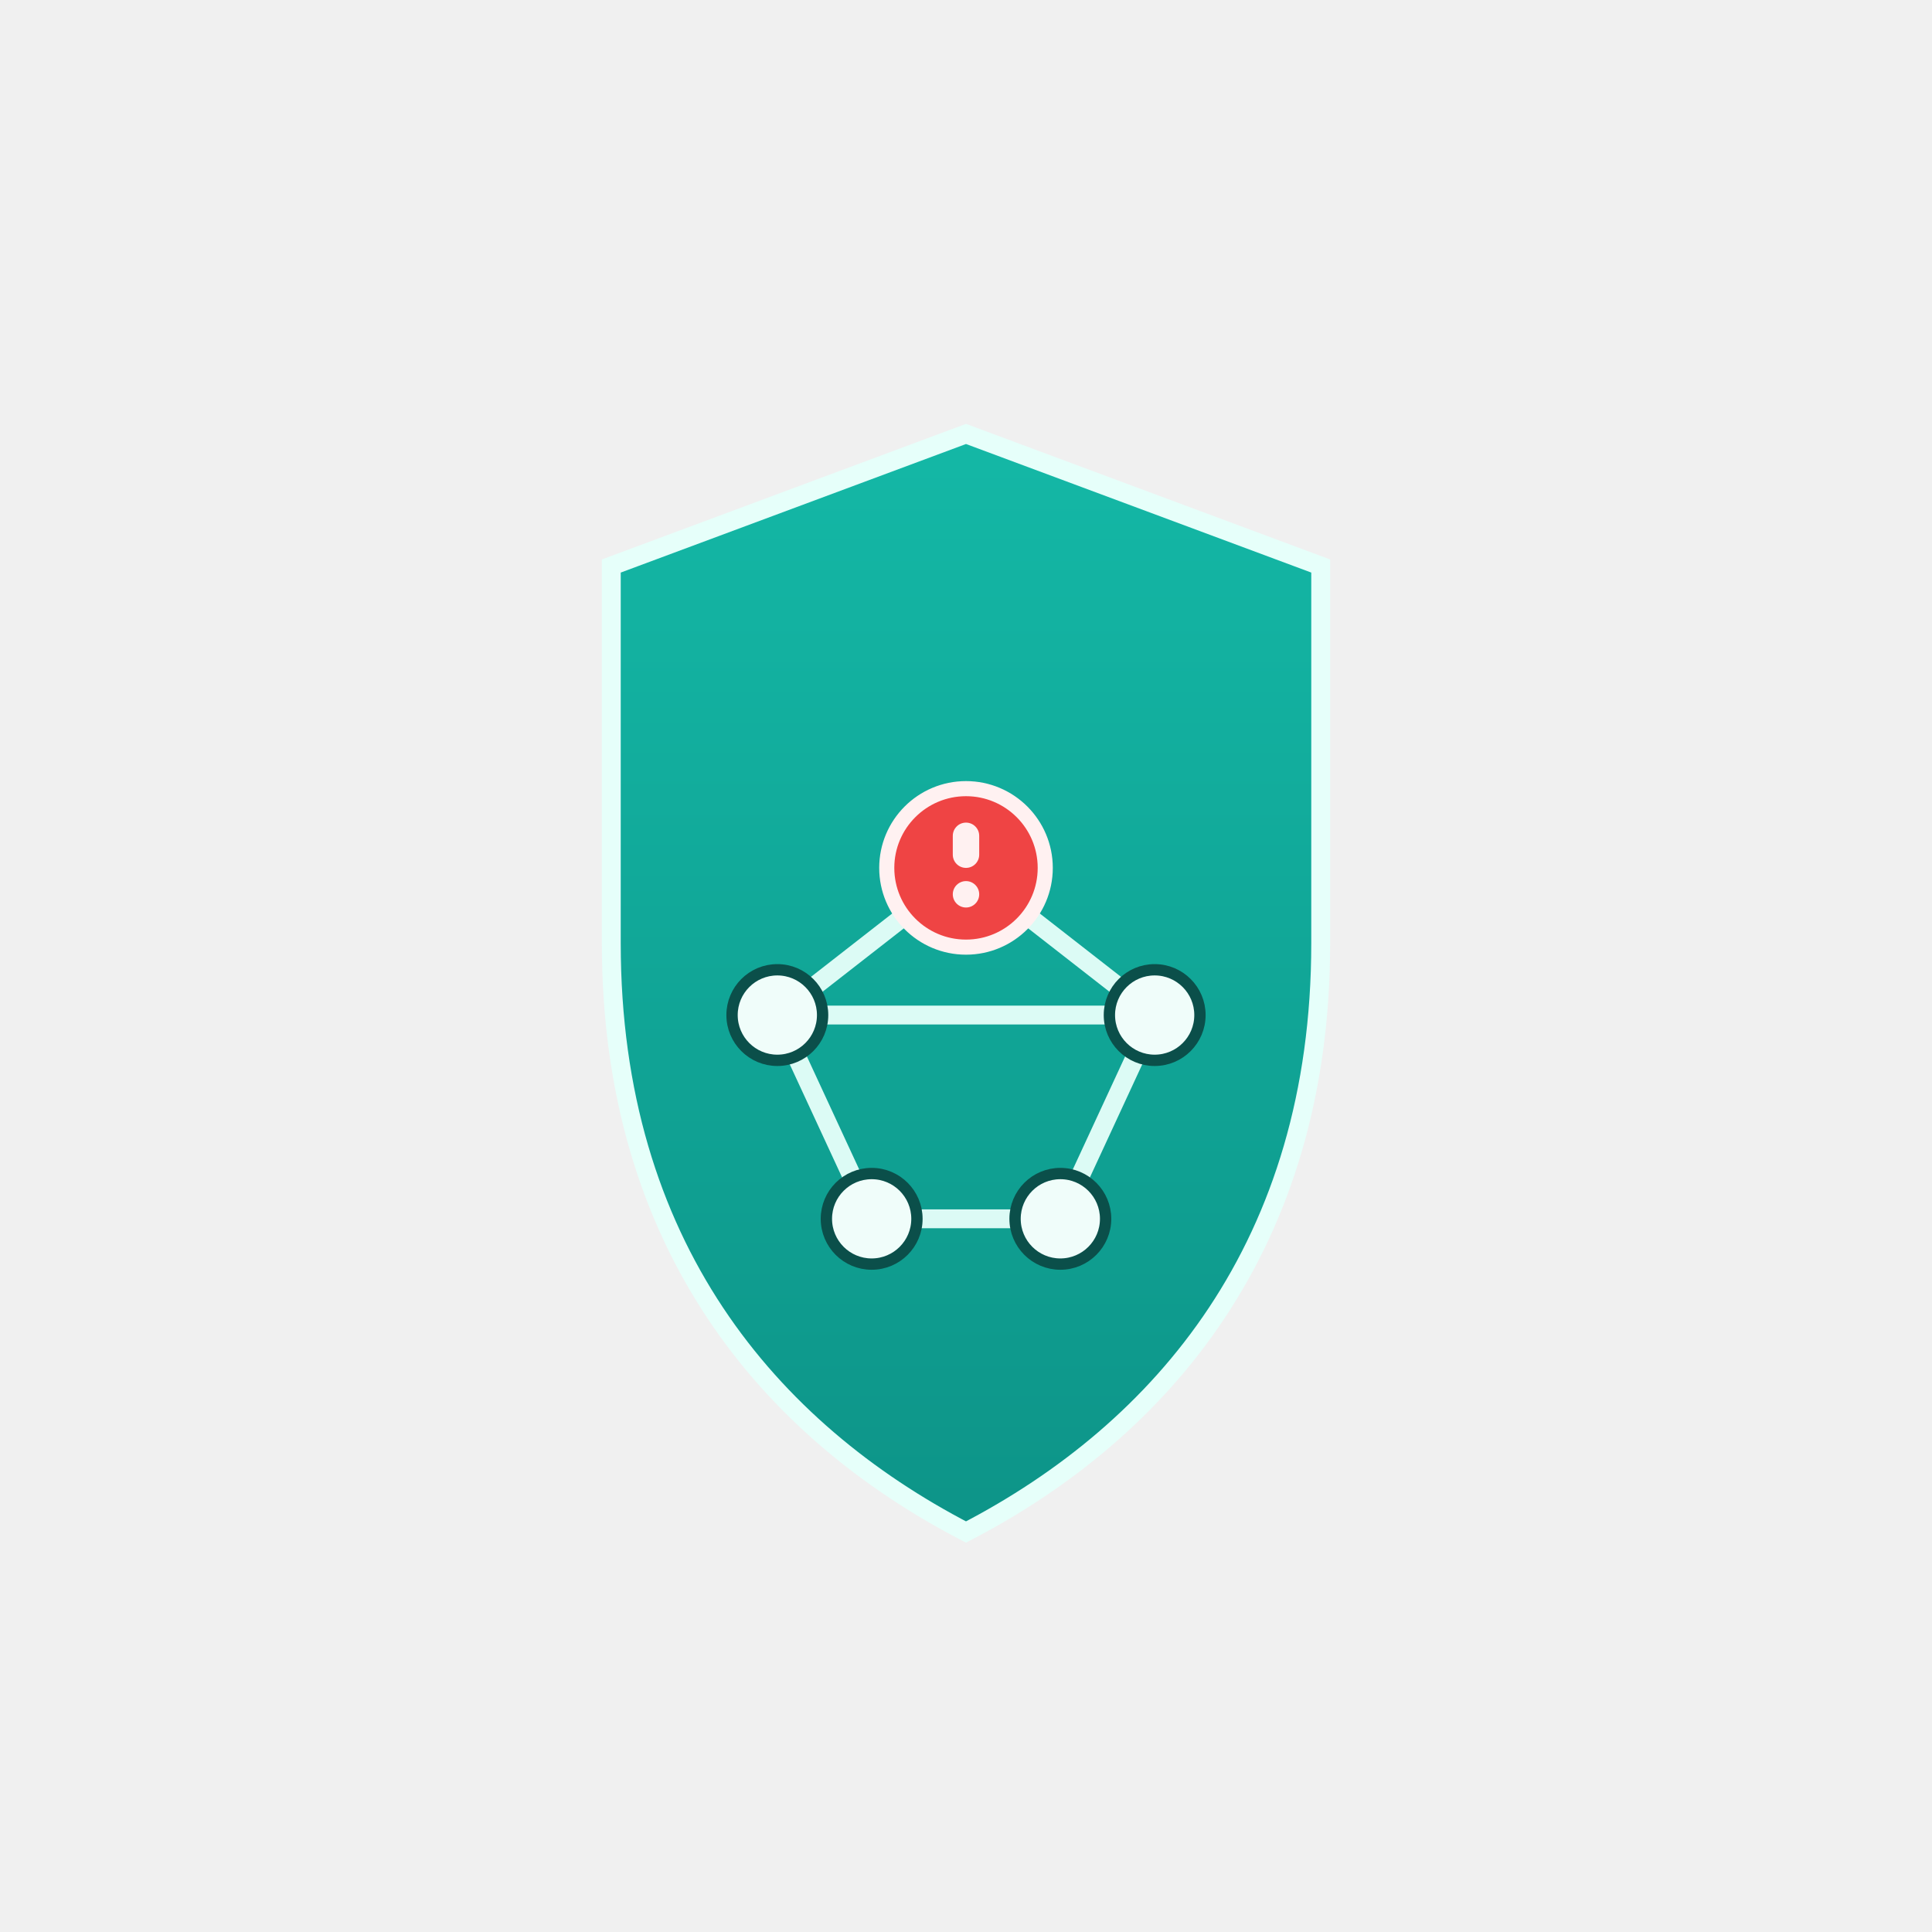
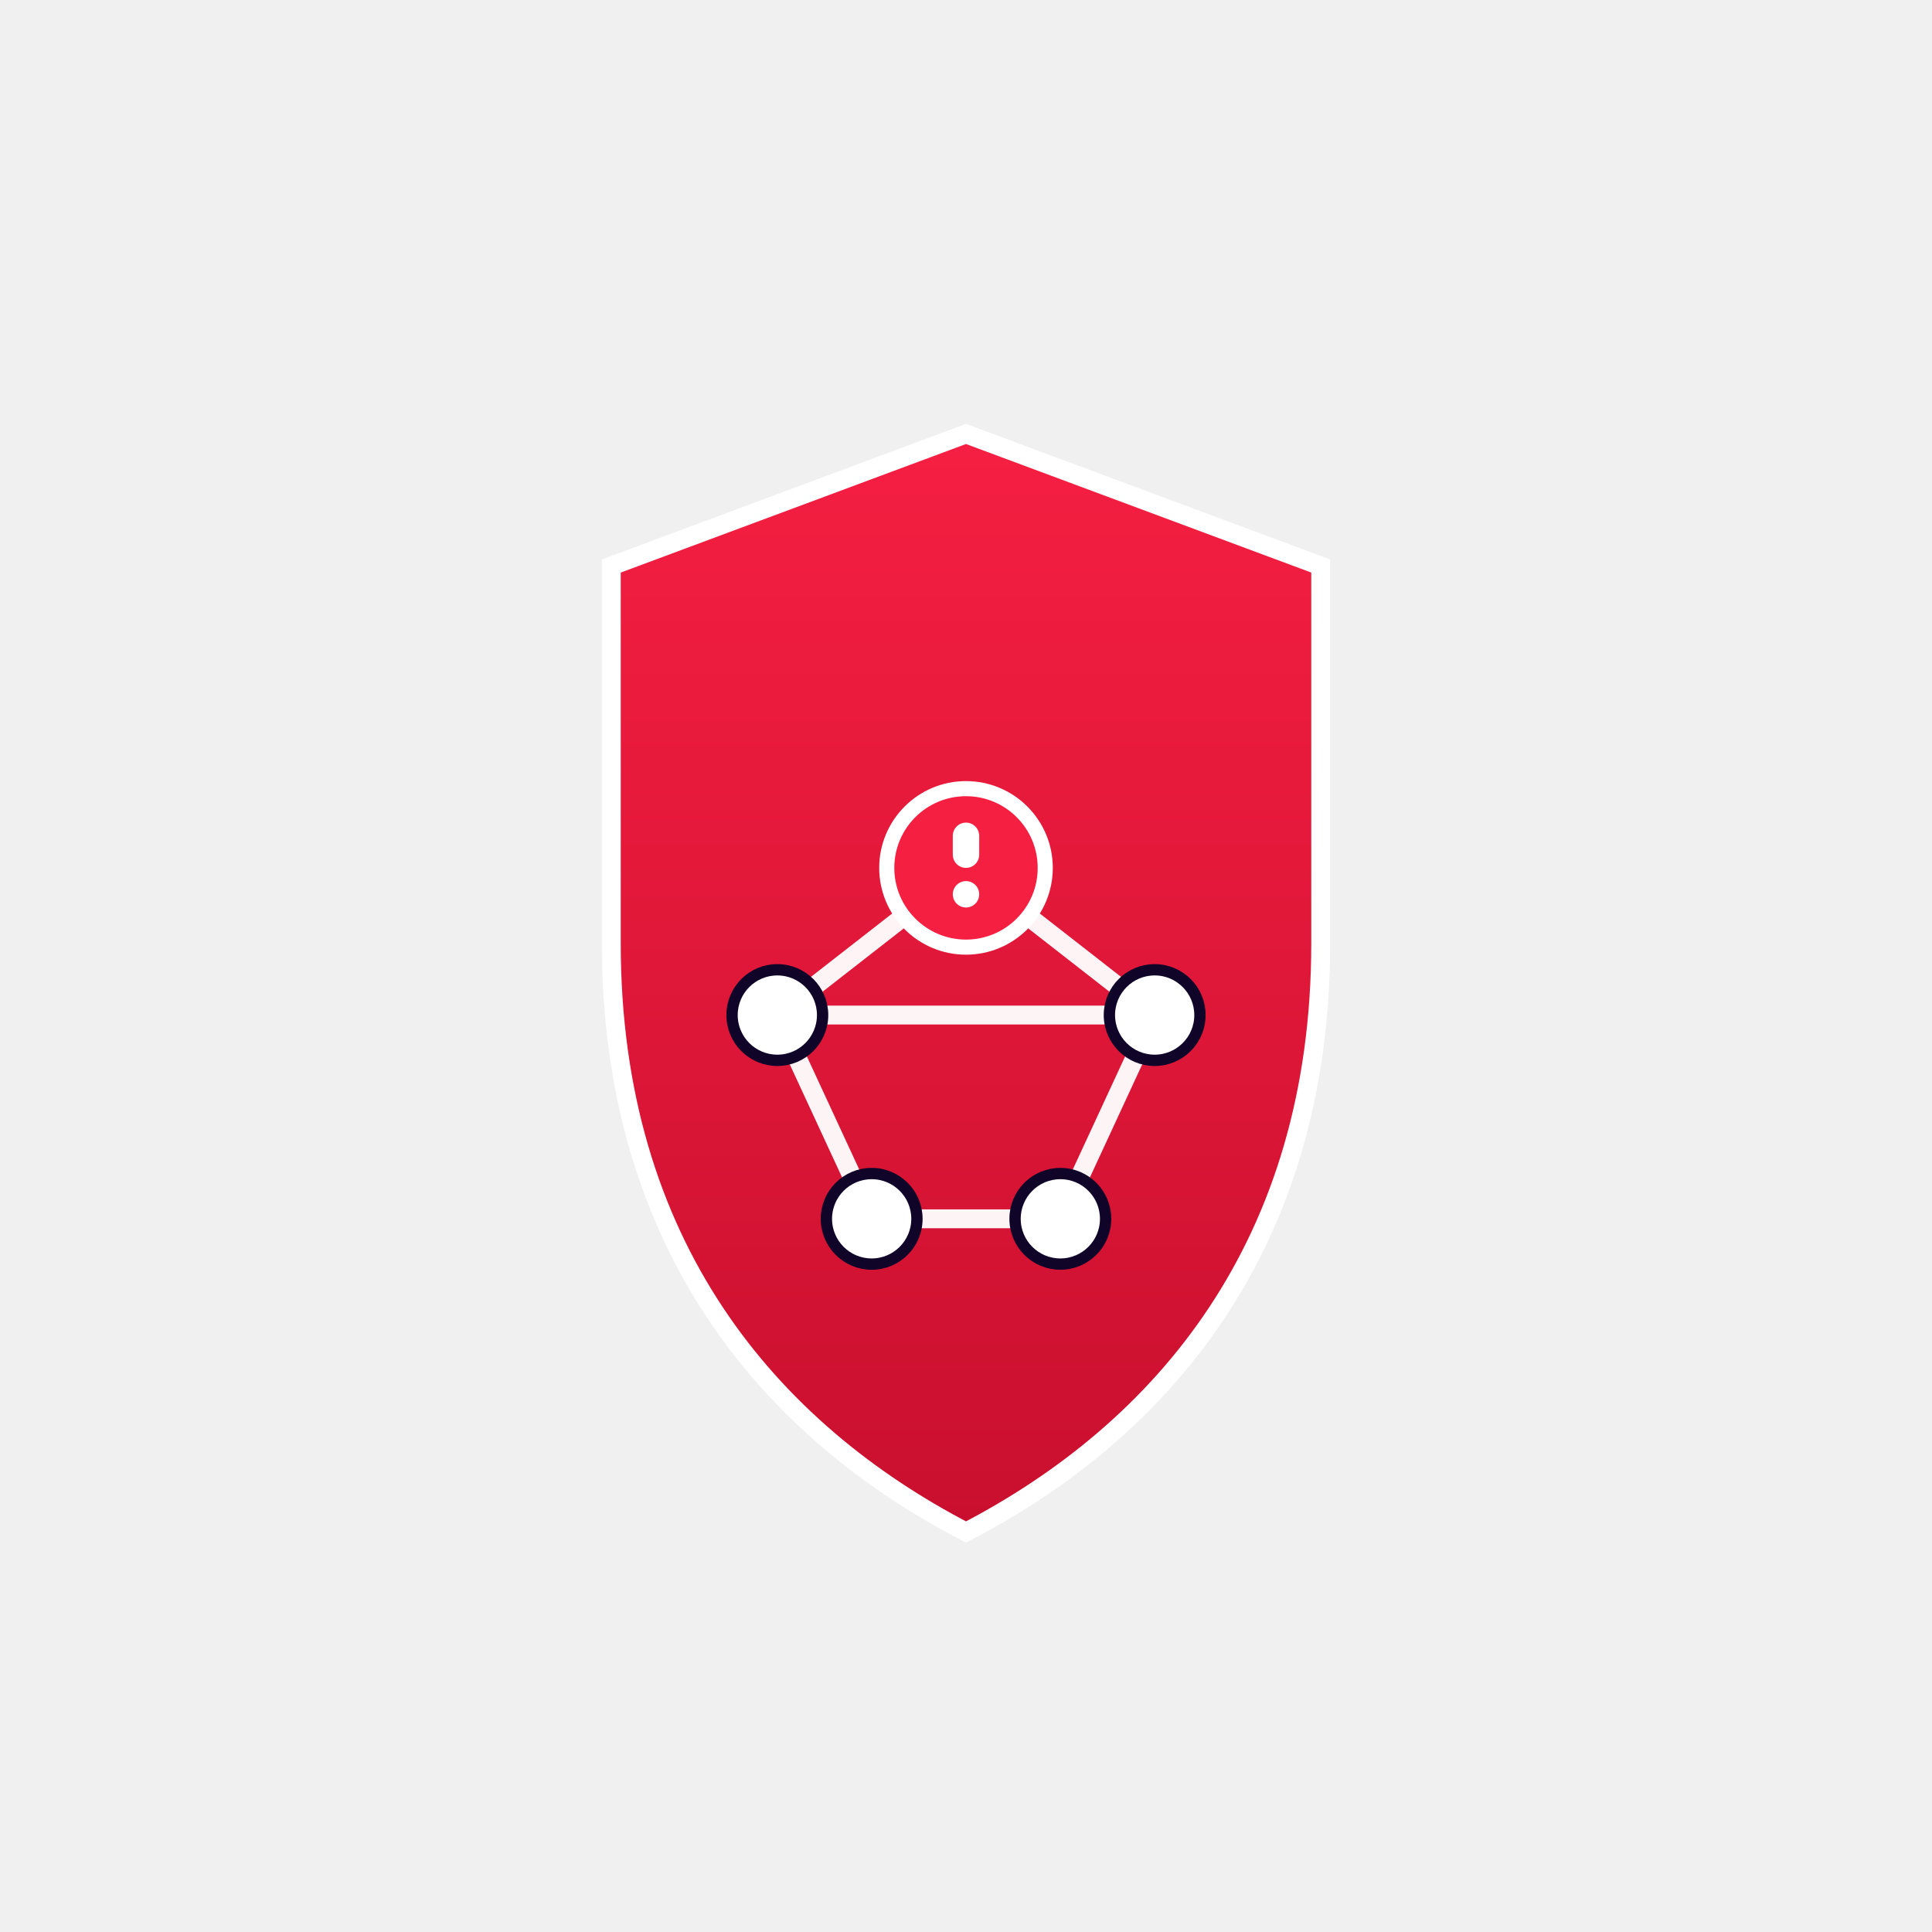
<svg xmlns="http://www.w3.org/2000/svg" viewBox="0 0 1024 1024" width="1024" height="1024">
  <defs>
    <linearGradient id="shield" x1="0" y1="0" x2="0" y2="1">
-       <stop offset="0" stop-color="#14b8a6" />
-       <stop offset="1" stop-color="#0d9488" />
+       <stop offset="0" stop-color="#F51F42" />
+       <stop offset="1" stop-color="#C90F2E" />
    </linearGradient>
  </defs>
-   <path d="M512 230            L 700 300            L 700 500            C 700 660 616 758 512 812            C 408 758 324 660 324 500            L 324 300            Z" fill="url(#shield)" stroke="#e6fffa" stroke-width="10" />
-   <g stroke="#e6fffa" stroke-width="10" stroke-linecap="round" opacity="0.95">
+   <path d="M512 230            L 700 300            L 700 500            C 700 660 616 758 512 812            C 408 758 324 660 324 500            L 324 300            Z" fill="url(#shield)" stroke="#FFFFFF" stroke-width="10" />
+   <g stroke="#FFFFFF" stroke-width="10" stroke-linecap="round" opacity="0.95">
    <line x1="512" y1="460" x2="412" y2="538" />
    <line x1="512" y1="460" x2="612" y2="538" />
    <line x1="412" y1="538" x2="462" y2="646" />
    <line x1="612" y1="538" x2="562" y2="646" />
    <line x1="462" y1="646" x2="562" y2="646" />
    <line x1="412" y1="538" x2="612" y2="538" />
  </g>
-   <g fill="#f0fdfa" stroke="#0b4f4a" stroke-width="6">
+   <g fill="#FFFFFF" stroke="#100429" stroke-width="6">
    <circle cx="412" cy="538" r="24" />
    <circle cx="612" cy="538" r="24" />
    <circle cx="462" cy="646" r="24" />
    <circle cx="562" cy="646" r="24" />
  </g>
-   <circle cx="512" cy="460" r="42" fill="#ef4444" stroke="#fff1f1" stroke-width="8" />
-   <g fill="#fff1f1">
+   <circle cx="512" cy="460" r="42" fill="#F51F42" stroke="#FFFFFF" stroke-width="8" />
+   <g fill="#FFFFFF">
    <rect x="505" y="436" width="14" height="24" rx="7" />
    <circle cx="512" cy="474" r="7" />
  </g>
</svg>
